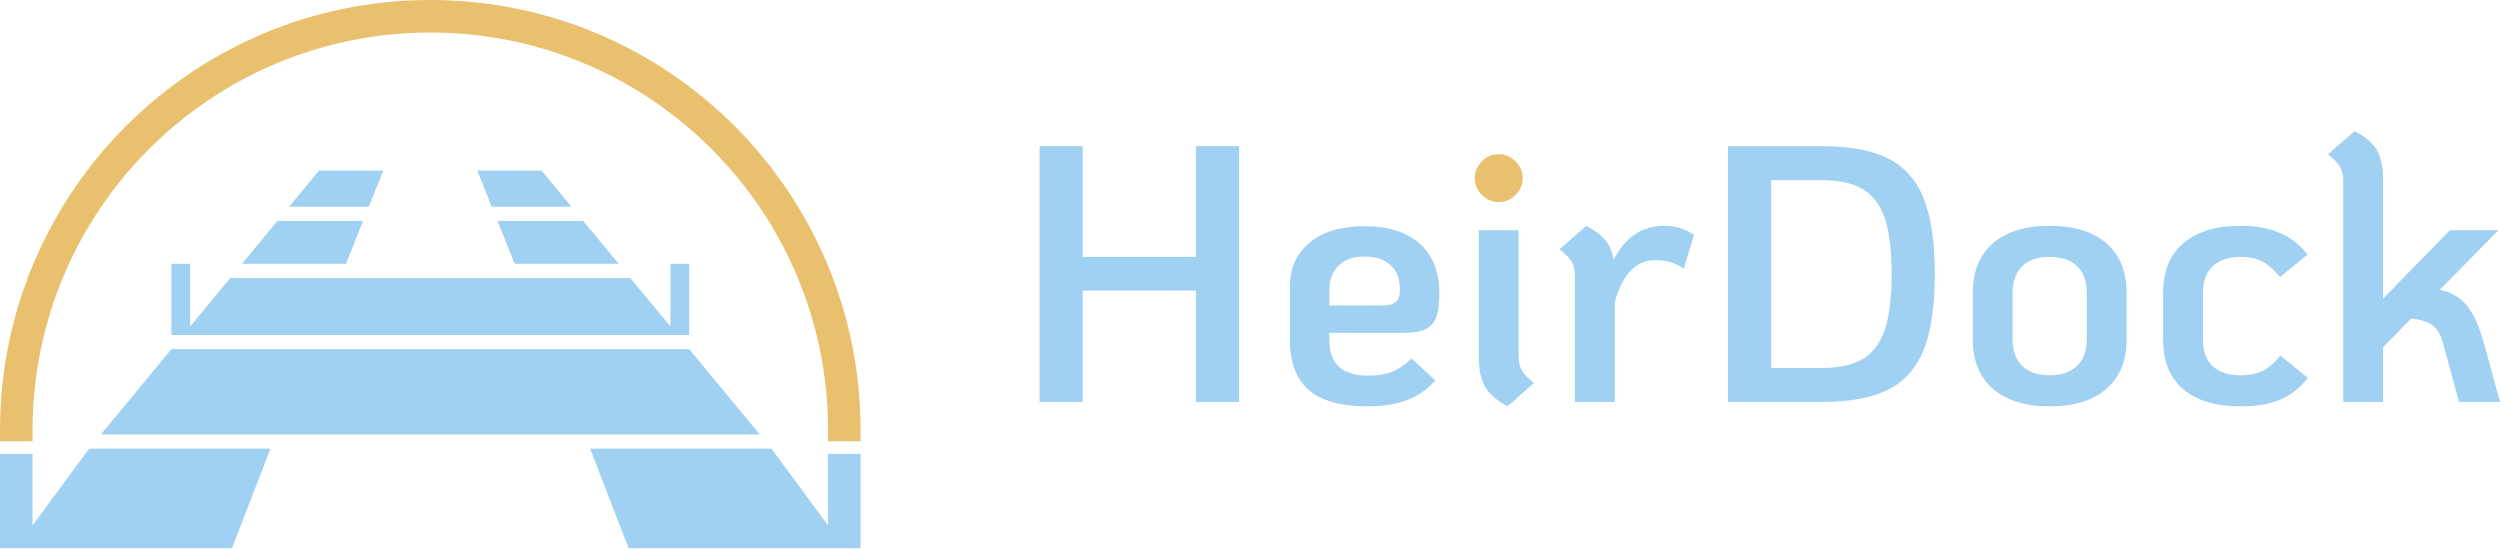
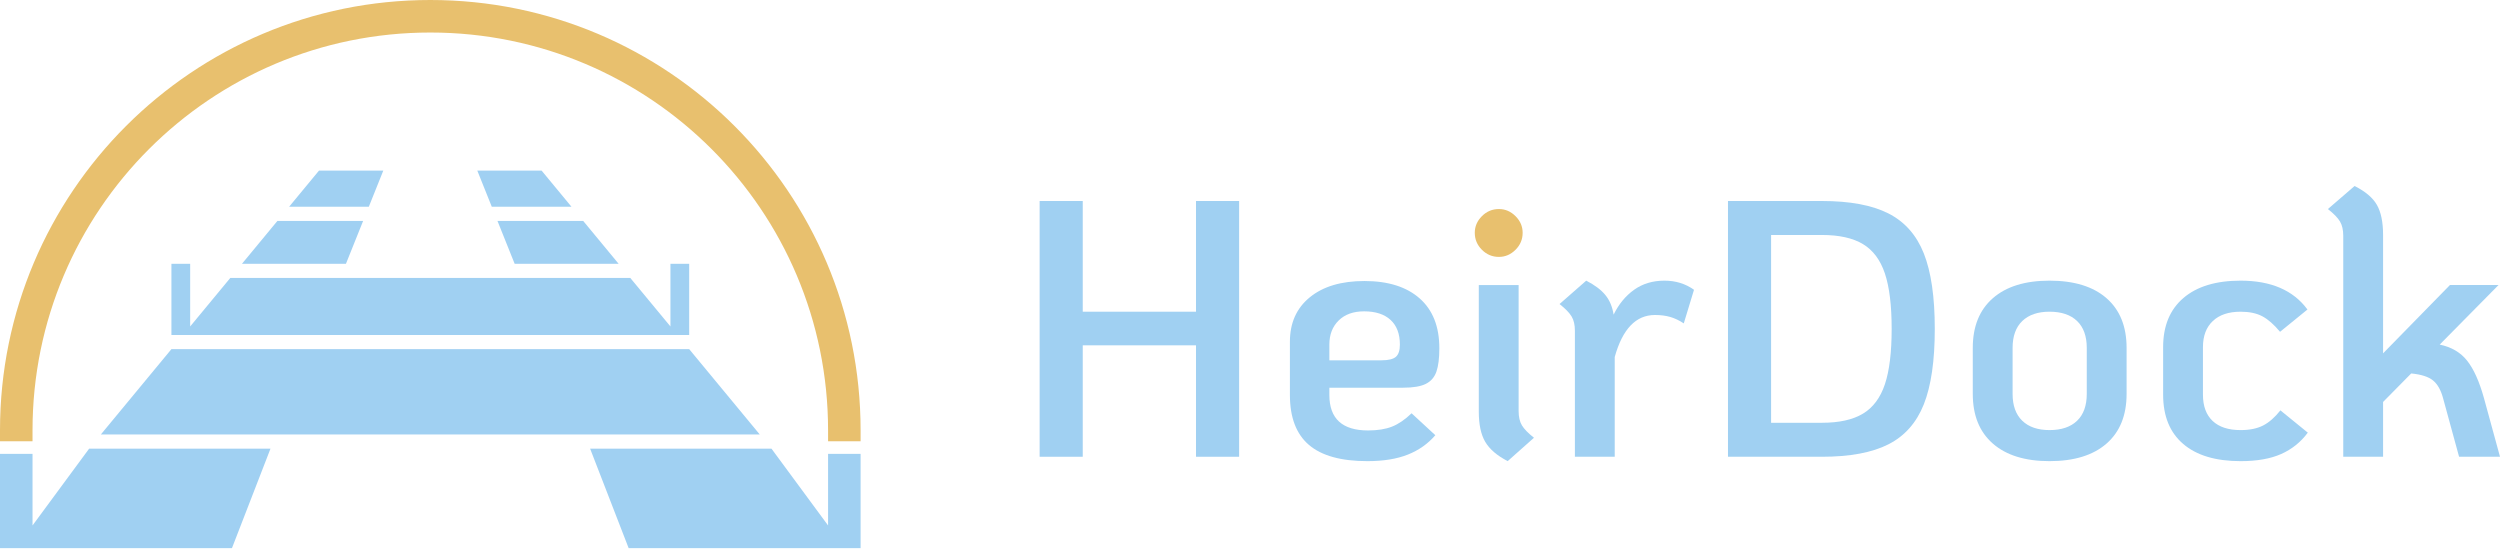
<svg xmlns="http://www.w3.org/2000/svg" viewBox="0.000 0.000 748.250 164.055" role="img" aria-label="HeirDock">
  <g transform="scale(0.57957) translate(-377.786 -405.277)">
    <polygon fill="#A0D0F2" points="631.756,512.054 672.915,512.054 657.471,493.369 624.266,493.369 " />
    <polygon fill="#A0D0F2" points="643.567,541.515 697.266,541.515 678.953,519.359 634.685,519.359 " />
    <polygon fill="#A0D0F2" points="682.529,636.964 682.529,636.965 702.427,688.341 805.418,688.341 822.214,688.341 822.214,639.669 805.418,639.669 805.418,676.632 776.181,636.965 776.185,636.965 776.184,636.964 776.18,636.964 " />
    <polygon fill="#A0D0F2" points="770.146,629.658 429.858,629.658 453.634,600.903 466.301,585.587 733.704,585.587 746.37,600.903 " />
    <polygon fill="#A0D0F2" points="733.693,541.515 733.693,578.28 466.312,578.28 466.312,541.515 475.993,541.515 475.993,573.866 496.704,548.822 703.29,548.822 724.012,573.866 724.012,541.515 " />
    <polygon fill="#A0D0F2" points="565.314,519.359 521.046,519.359 502.733,541.515 556.433,541.515 " />
    <polygon fill="#A0D0F2" points="575.733,493.369 542.528,493.369 527.084,512.054 568.243,512.054 " />
    <polygon fill="#A0D0F2" points="423.819,636.964 423.815,636.964 423.814,636.965 423.818,636.965 394.582,676.632 394.582,639.669 377.786,639.669 377.786,688.341 394.582,688.341 497.572,688.341 517.47,636.965 517.471,636.964 " />
    <path fill="#E8C06E" d="M377.786,633.159V627.491A222.214,222.214 0 0 1 822.214,627.491V633.159H805.418V627.491A205.418,205.418 0 0 0 394.582,627.491V633.159Z" />
  </g>
-   <g transform="translate(-70.264 -669.609)">
+   <g transform="translate(-70.264 -653.204)">
    <path fill="#A0D0F2" d="M381.425,713.363h12.904v33.135h33.9v-33.135h12.904v76.548h-12.904v-33.353h-33.9v33.353h-12.904 V713.363z" />
    <path fill="#A0D0F2" d="M486.897,780.89c1.931-0.765,3.882-2.095,5.851-3.991l7.108,6.561 c-2.187,2.553-4.921,4.484-8.201,5.796c-3.28,1.312-7.327,1.968-12.138,1.968c-7.874,0-13.707-1.621-17.497-4.866 c-3.791-3.243-5.686-8.219-5.686-14.927v-15.965c0-5.613,1.985-10.042,5.96-13.287c3.973-3.243,9.422-4.866,16.349-4.866 c7.07,0,12.576,1.732,16.512,5.194c3.937,3.463,5.905,8.439,5.905,14.927c0,2.99-0.292,5.322-0.875,6.999 c-0.585,1.678-1.64,2.898-3.171,3.663c-1.531,0.766-3.791,1.148-6.78,1.148h-22.09v2.187c0,7.072,3.863,10.608,11.591,10.608 C482.577,782.038,484.965,781.655,486.897,780.89z M470.931,749.122c-1.859,1.823-2.788,4.229-2.788,7.218v4.702h15.638 c2.04,0,3.462-0.345,4.265-1.039c0.801-0.692,1.203-1.914,1.203-3.664c0-3.207-0.93-5.668-2.789-7.381 c-1.859-1.712-4.502-2.57-7.928-2.57C475.323,746.388,472.79,747.301,470.931,749.122z" />
    <path fill="#E8C06E" d="M513.798,727.962c-1.422-1.422-2.133-3.117-2.133-5.085c0-1.895,0.711-3.554,2.133-4.976 c1.421-1.421,3.117-2.132,5.085-2.132c1.895,0,3.554,0.711,4.976,2.132c1.422,1.422,2.132,3.081,2.132,4.976 c0,1.968-0.71,3.664-2.132,5.085c-1.422,1.421-3.081,2.132-4.976,2.132C516.915,730.094,515.219,729.383,513.798,727.962z" />
    <path fill="#A0D0F2" d="M514.782,785.428c-1.276-2.187-1.914-5.176-1.914-8.967v-37.946h11.92v37.728 c0,1.75,0.328,3.171,0.984,4.265c0.656,1.094,1.859,2.334,3.609,3.718l-7.874,6.999 C518.299,789.548,516.057,787.615,514.782,785.428z" />
    <path fill="#A0D0F2" d="M577.279,739.936l-3.062,10.061c-1.312-0.875-2.643-1.512-3.991-1.913 c-1.35-0.4-2.898-0.602-4.647-0.602c-5.687,0-9.697,4.193-12.029,12.576v29.854h-11.92v-37.728c0-1.75-0.328-3.171-0.984-4.265 c-0.656-1.094-1.859-2.332-3.609-3.718l7.983-6.999c2.551,1.312,4.465,2.753,5.741,4.32c1.275,1.568,2.095,3.518,2.46,5.851 c1.531-3.134,3.571-5.613,6.124-7.436c2.551-1.821,5.577-2.734,9.077-2.734C571.774,737.202,574.727,738.115,577.279,739.936z" />
    <path fill="#A0D0F2" d="M587.449,713.363h28.104c8.383,0,15.017,1.24,19.903,3.718c4.883,2.479,8.42,6.471,10.607,11.975 c2.188,5.505,3.281,13.032,3.281,22.582c0,9.552-1.093,17.078-3.281,22.582c-2.187,5.505-5.724,9.497-10.607,11.975 c-4.885,2.479-11.52,3.718-19.903,3.718h-28.104V713.363z M615.553,779.741c5.175,0,9.276-0.91,12.302-2.734 c3.024-1.822,5.211-4.757,6.561-8.803c1.348-4.046,2.023-9.568,2.023-16.567s-0.675-12.521-2.023-16.567 c-1.35-4.046-3.537-6.98-6.561-8.803c-3.026-1.821-7.127-2.734-12.302-2.734h-15.201v56.208H615.553z" />
    <path fill="#A0D0F2" d="M666.73,785.975c-4.011-3.5-6.014-8.457-6.014-14.872v-13.779c0-6.414,2.004-11.373,6.014-14.872 c4.009-3.5,9.659-5.249,16.95-5.249c7.363,0,13.049,1.75,17.059,5.249c4.009,3.499,6.014,8.458,6.014,14.872v13.779 c0,6.416-2.006,11.373-6.014,14.872c-4.01,3.499-9.697,5.249-17.059,5.249C676.389,791.224,670.739,789.474,666.73,785.975z M691.936,779.14c1.931-1.859,2.898-4.538,2.898-8.038v-13.779c0-3.499-0.967-6.178-2.898-8.038 c-1.932-1.859-4.685-2.788-8.256-2.788c-3.499,0-6.216,0.93-8.147,2.788c-1.932,1.859-2.898,4.538-2.898,8.038v13.779 c0,3.499,0.966,6.178,2.898,8.038c1.931,1.859,4.648,2.789,8.147,2.789C687.251,781.929,690.004,780.999,691.936,779.14z" />
    <path fill="#A0D0F2" d="M723.703,786.084c-4.011-3.426-6.014-8.347-6.014-14.763v-14.216 c0-6.342,2.023-11.244,6.069-14.708c4.046-3.462,9.75-5.194,17.114-5.194c9.112,0,15.783,2.881,20.012,8.639l-8.202,6.671 c-1.823-2.187-3.591-3.735-5.304-4.647c-1.714-0.911-3.882-1.367-6.507-1.367c-3.573,0-6.343,0.93-8.311,2.788 c-1.968,1.859-2.953,4.467-2.953,7.819v14.216c0,3.428,0.966,6.052,2.898,7.874c1.931,1.823,4.72,2.734,8.366,2.734 c2.696,0,4.938-0.455,6.725-1.367c1.786-0.911,3.516-2.423,5.194-4.538l8.201,6.671c-2.115,2.844-4.776,4.976-7.983,6.398 c-3.209,1.421-7.255,2.132-12.138,2.132C733.436,791.224,727.712,789.512,723.703,786.084z" />
    <path fill="#A0D0F2" d="M818.514,789.911h-12.248l-4.812-17.606c-0.656-2.406-1.659-4.156-3.007-5.249 c-1.35-1.094-3.518-1.786-6.507-2.078l-8.421,8.53v16.403h-11.92v-66.16c0-1.75-0.328-3.171-0.984-4.265 c-0.656-1.093-1.859-2.332-3.609-3.718l7.983-6.889c3.207,1.604,5.43,3.482,6.671,5.632c1.239,2.151,1.859,5.158,1.859,9.021 v35.431l20.012-20.449h14.544l-17.606,17.825c3.499,0.73,6.233,2.334,8.201,4.811c1.968,2.479,3.644,6.198,5.03,11.155 L818.514,789.911z" />
  </g>
</svg>
